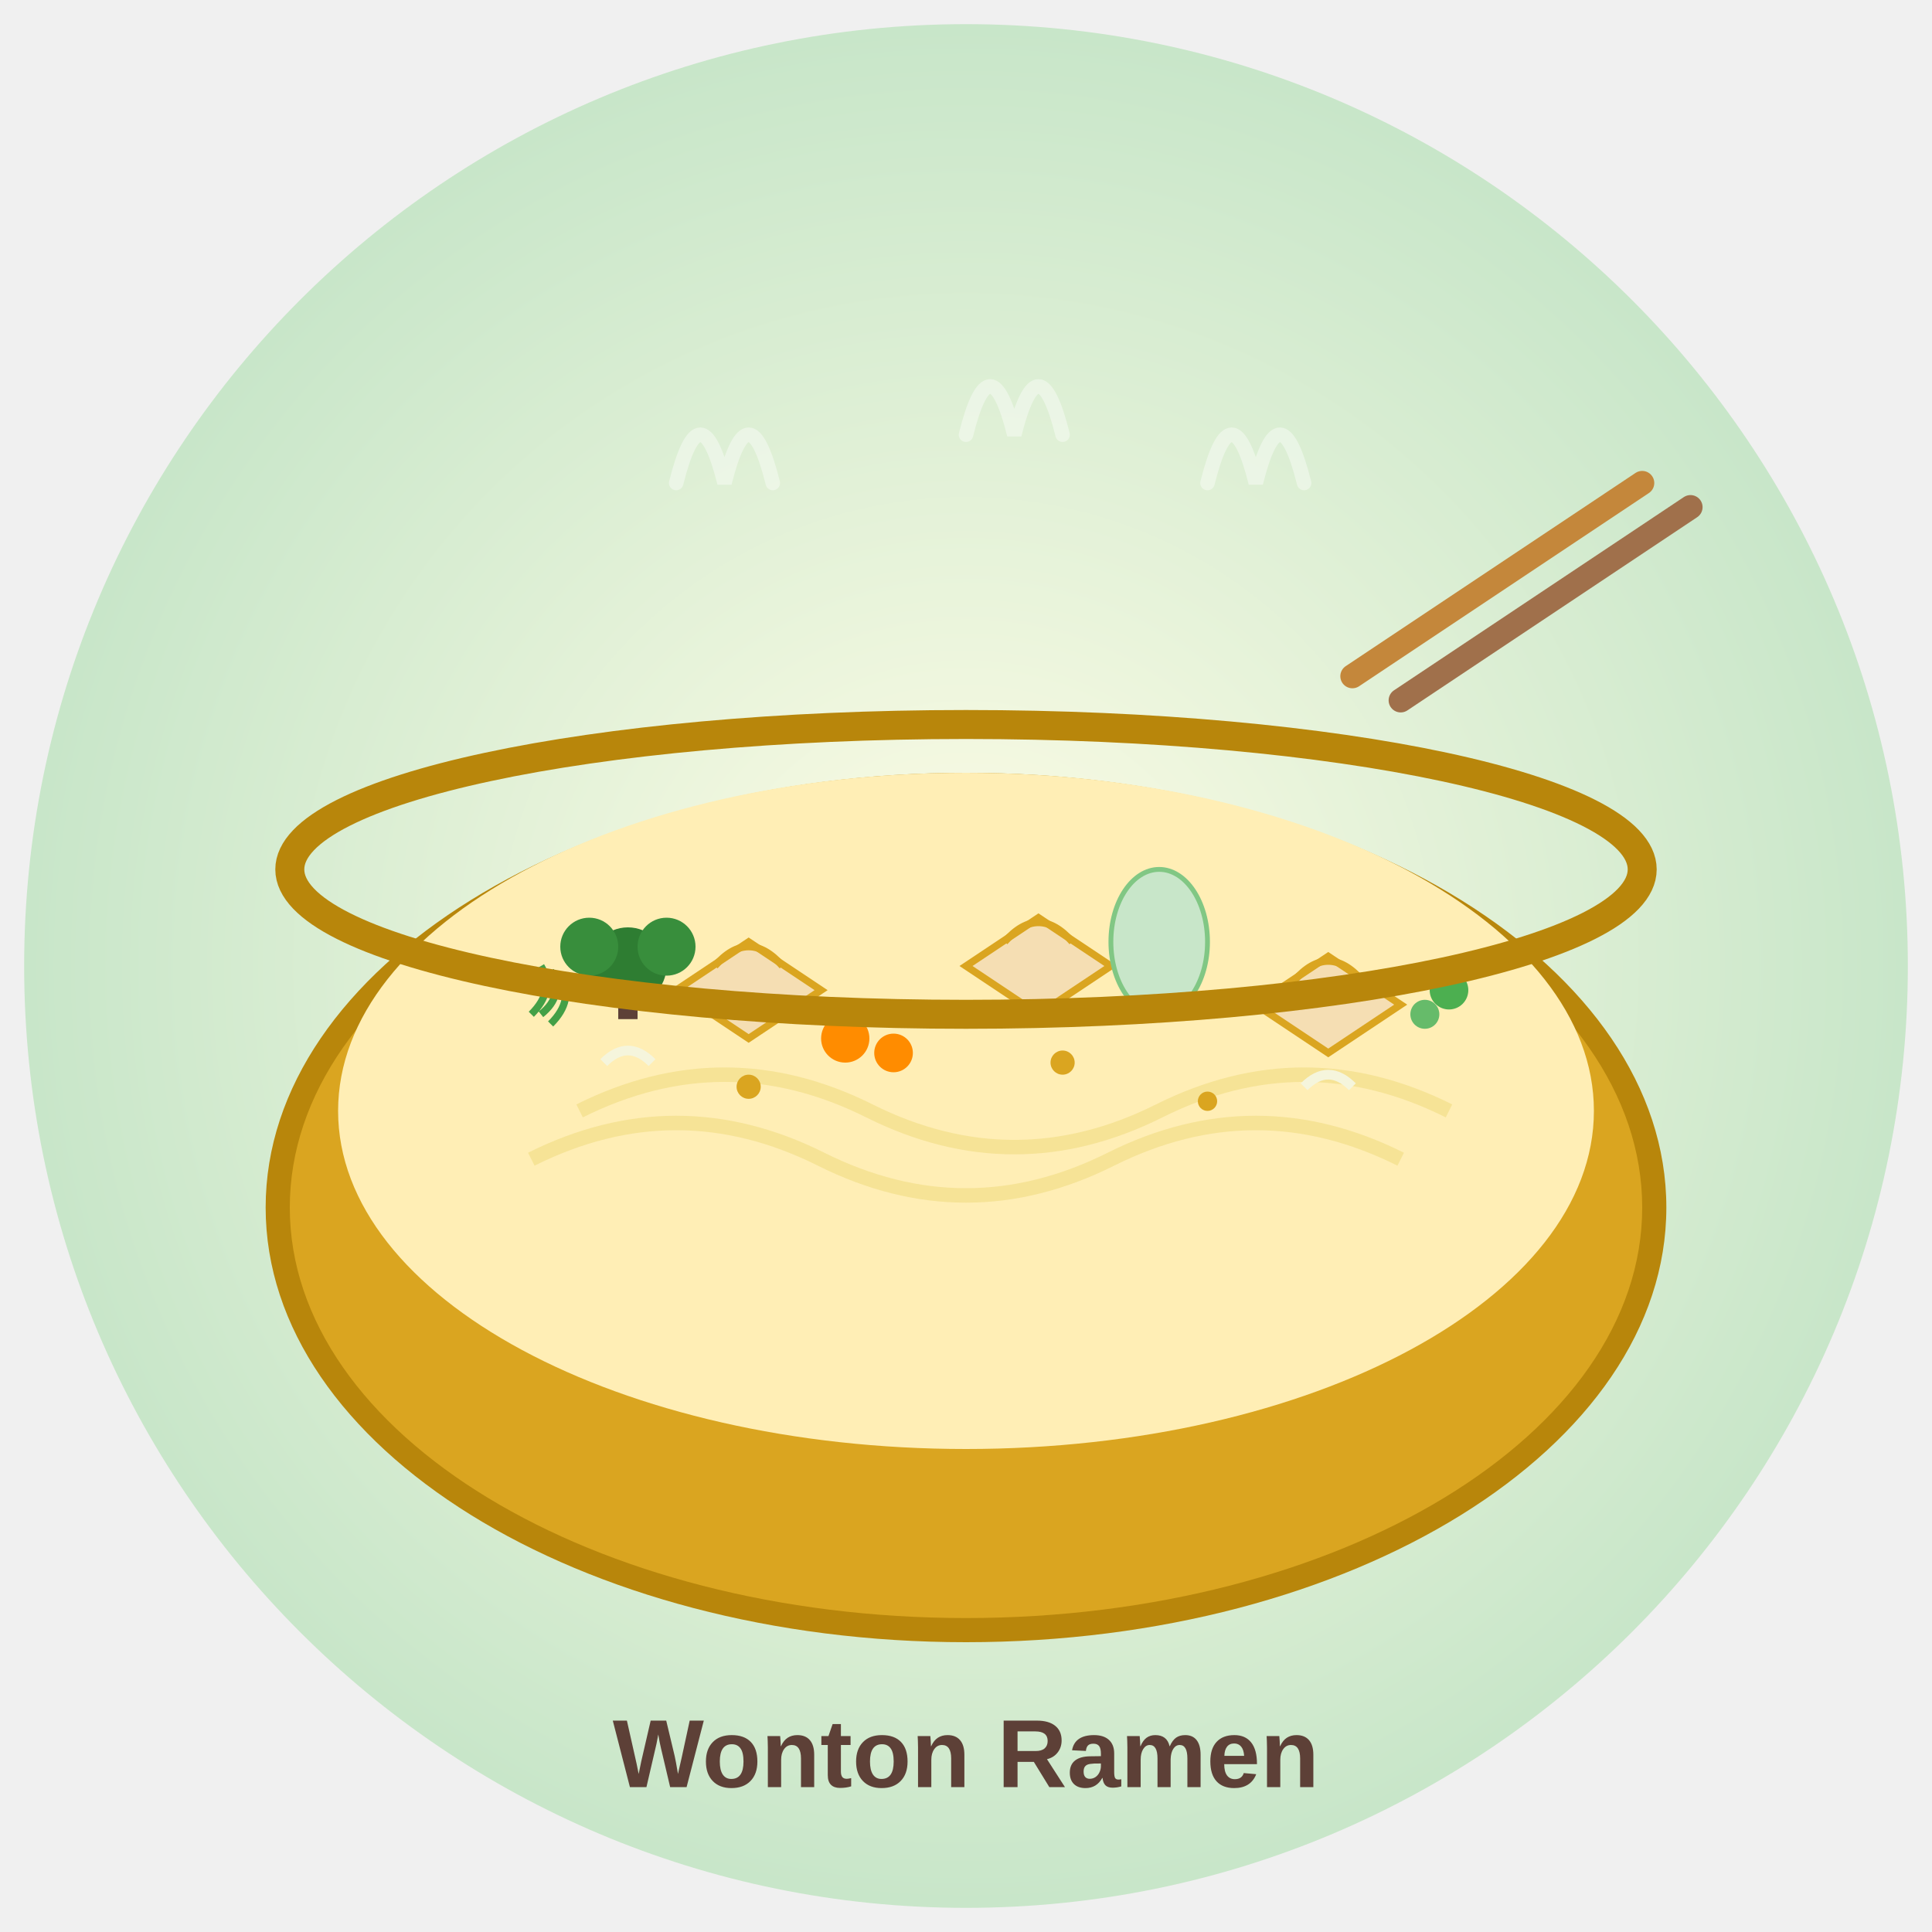
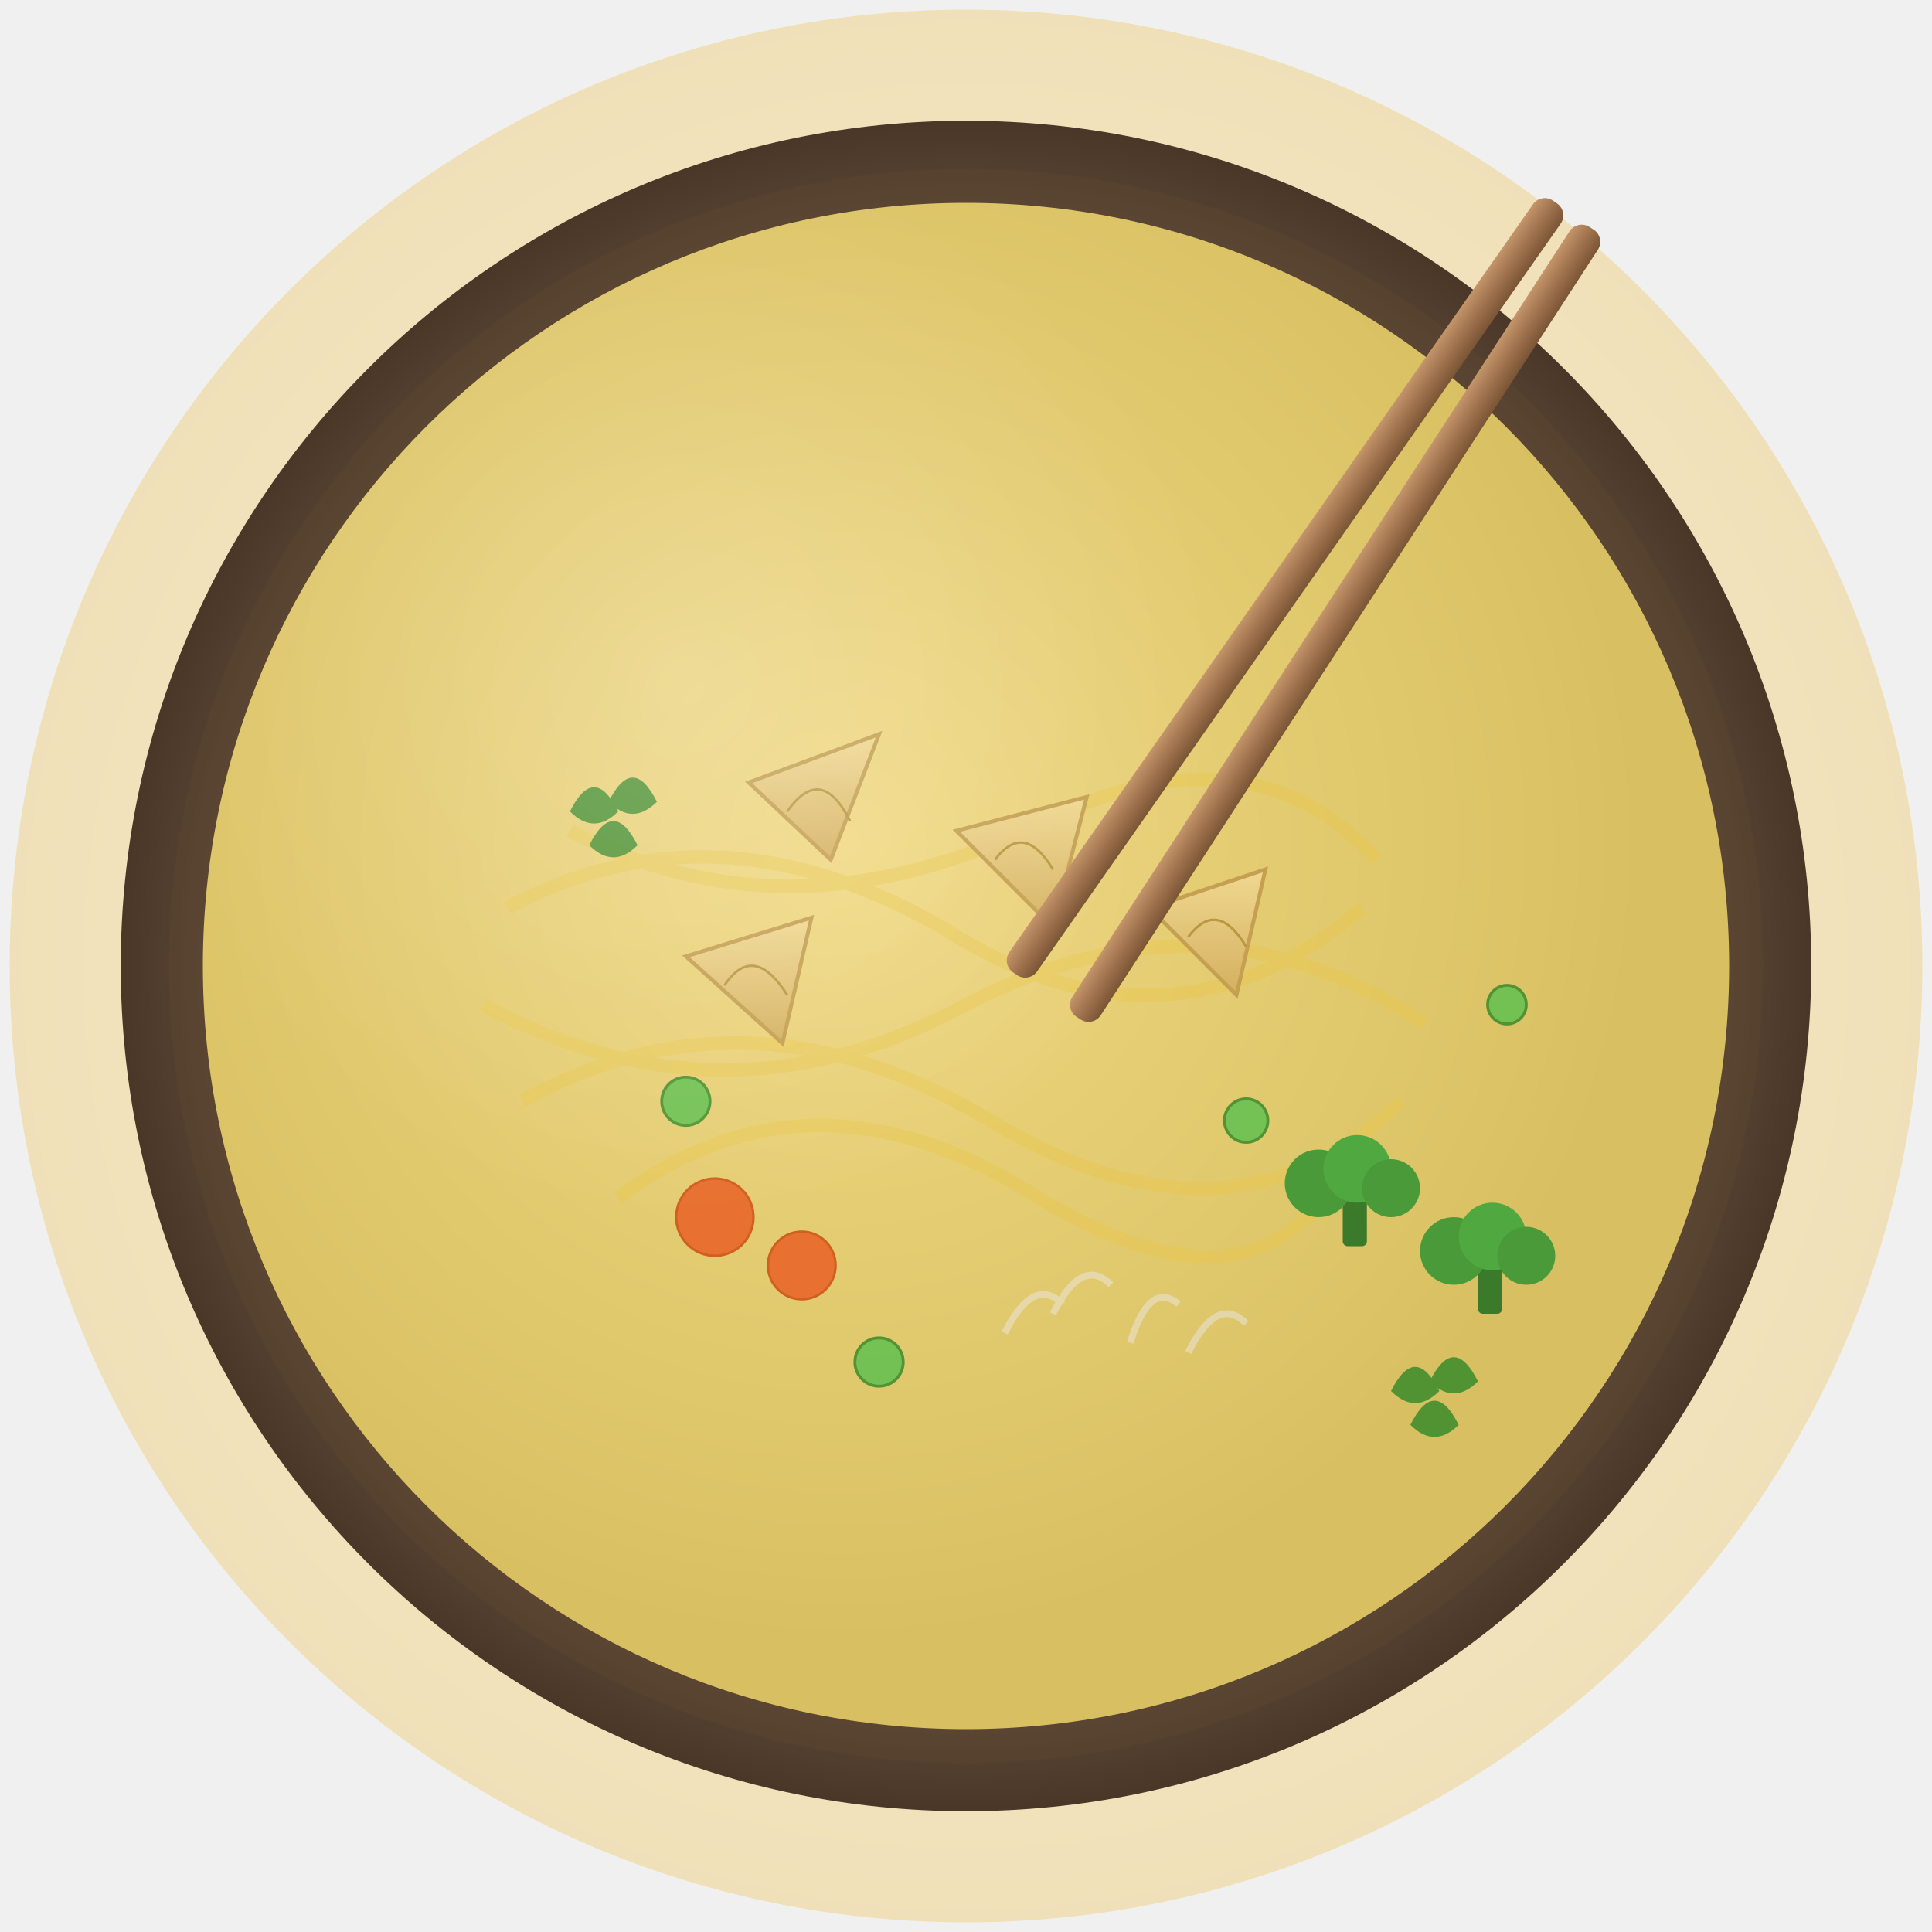
<svg xmlns="http://www.w3.org/2000/svg" viewBox="0 0 400 400">
  <defs>
-     <radialGradient id="bg" cx="50%" cy="50%" r="50%">
-       <stop offset="0%" stop-color="#FFFDE7" />
-       <stop offset="100%" stop-color="#C8E6C9" />
+     <radialGradient id="a" cx="50%" cy="50%" r="50%">
+       <stop offset="0%" stop-color="#FFF0D0" />
+       <stop offset="100%" stop-color="#F0E0B8" />
    </radialGradient>
+     <radialGradient id="b" cx="50%" cy="50%" r="50%">
+       <stop offset="0%" stop-color="#8B7355" />
+       <stop offset="80%" stop-color="#6B5340" />
+       <stop offset="100%" stop-color="#4A3728" />
+     </radialGradient>
+     <radialGradient id="c" cx="42%" cy="42%" r="52%">
+       <stop offset="0%" stop-color="#F0D882" />
+       <stop offset="100%" stop-color="#D8C062" />
+     </radialGradient>
+     <radialGradient id="d" cx="32%" cy="32%" r="35%">
+       <stop offset="0%" stop-color="#fff" stop-opacity=".22" />
+       <stop offset="100%" stop-color="#fff" stop-opacity="0" />
+     </radialGradient>
+     <linearGradient id="e" x1="0" y1="0" x2="1" y2="0">
+       <stop offset="0%" stop-color="#C4956A" />
+       <stop offset="50%" stop-color="#A0724E" />
+       <stop offset="100%" stop-color="#7A5535" />
+     </linearGradient>
+     <linearGradient id="w" x1="0" y1="0" x2="0" y2="1">
+       <stop offset="0%" stop-color="#F0D890" />
+       <stop offset="100%" stop-color="#D4B060" />
+     </linearGradient>
  </defs>
-   <circle cx="200" cy="200" r="195" fill="url(#bg)" />
-   <g opacity="0.4">
-     <path d="M140,100 Q145,80 150,100 Q155,80 160,100" fill="none" stroke="#fff" stroke-width="3" stroke-linecap="round">
-       <animateTransform attributeName="transform" type="translate" values="0,0;0,-15;0,0" dur="2s" repeatCount="indefinite" />
-     </path>
-     <path d="M200,90 Q205,70 210,90 Q215,70 220,90" fill="none" stroke="#fff" stroke-width="3" stroke-linecap="round">
-       <animateTransform attributeName="transform" type="translate" values="0,0;0,-18;0,0" dur="2.5s" repeatCount="indefinite" />
-     </path>
-     <path d="M250,100 Q255,80 260,100 Q265,80 270,100" fill="none" stroke="#fff" stroke-width="3" stroke-linecap="round">
-       <animateTransform attributeName="transform" type="translate" values="0,0;0,-12;0,0" dur="1.8s" repeatCount="indefinite" />
-     </path>
+   <circle cx="200" cy="200" r="198" fill="url(#a)" />
+   <circle cx="200" cy="200" r="175" fill="url(#b)" />
+   <circle cx="200" cy="200" r="165" fill="#5A4530" opacity=".4" />
+   <circle cx="200" cy="200" r="158" fill="url(#c)" />
+   <g fill="none" stroke="#E8C850" stroke-width="2.8" opacity=".5">
+     <path d="M105,188Q148,165 195,192Q242,222 282,188" />
+     <path d="M100,208Q150,235 200,208Q250,182 295,212" />
+     <path d="M108,228Q155,202 205,232Q255,262 290,228" />
+     <path d="M128,248Q168,218 215,248Q260,275 278,242" />
+     <path d="M118,172Q162,195 212,172Q258,148 285,178" />
  </g>
-   <ellipse cx="200" cy="250" rx="145" ry="90" fill="#B8860B" />
-   <ellipse cx="200" cy="250" rx="140" ry="85" fill="#DAA520" />
-   <ellipse cx="200" cy="230" rx="130" ry="70" fill="#FFEEB5" />
-   <g stroke="#F0DC82" stroke-width="3" fill="none" opacity="0.6">
-     <path d="M120,230 Q150,215 180,230 Q210,245 240,230 Q270,215 300,230" />
-     <path d="M110,240 Q140,225 170,240 Q200,255 230,240 Q260,225 290,240" />
+   <g fill="url(#w)" stroke="#C4A050" stroke-width=".8">
+     <path d="M155,162L182,152L172,178Z" />
+     <path d="M198,172L225,165L218,192Z" />
+     <path d="M142,198L168,190L162,216Z" />
+     <path d="M238,188L262,180L256,206Z" />
  </g>
-   <g fill="#F5DEB3" stroke="#DAA520" stroke-width="1.5">
-     <path d="M140,205 L155,195 L170,205 L155,215 Z" />
-     <path d="M148,200 Q155,192 162,200" fill="none" />
-     <path d="M200,200 L215,190 L230,200 L215,210 Z" />
-     <path d="M208,195 Q215,187 222,195" fill="none" />
-     <path d="M260,208 L275,198 L290,208 L275,218 Z" />
-     <path d="M268,203 Q275,195 282,203" fill="none" />
+   <g fill="none" stroke="#B89840" stroke-width=".5">
+     <path d="M163,168Q170,158 176,170" />
+     <path d="M206,178Q212,170 218,180" />
+     <path d="M150,204Q156,195 163,206" />
+     <path d="M246,194Q252,186 258,196" />
  </g>
-   <g stroke="#F5F5DC" stroke-width="2" fill="none">
-     <path d="M125,220 Q130,215 135,220" />
-     <path d="M270,225 Q275,220 280,225" />
+   <g fill="none" stroke="#E8E0C8" stroke-width="1.4" opacity=".65">
+     <path d="M218,272Q224,260 230,266" />
+     <path d="M234,278Q238,265 244,270" />
+     <path d="M246,280Q252,268 258,274" />
+     <path d="M208,276Q214,264 220,270" />
  </g>
-   <circle cx="130" cy="200" r="8" fill="#2E7D32" />
-   <circle cx="122" cy="196" r="6" fill="#388E3C" />
-   <circle cx="138" cy="196" r="6" fill="#388E3C" />
-   <rect x="128" y="205" width="4" height="6" fill="#5D4037" />
-   <circle cx="175" cy="215" r="5" fill="#FF8C00" />
-   <circle cx="185" cy="218" r="4" fill="#FF8C00" />
-   <ellipse cx="240" cy="195" rx="10" ry="15" fill="#C8E6C9" stroke="#81C784" stroke-width="1" />
-   <circle cx="155" cy="225" r="2.5" fill="#DAA520" />
-   <circle cx="220" cy="220" r="2.5" fill="#DAA520" />
-   <circle cx="250" cy="228" r="2" fill="#DAA520" />
-   <circle cx="300" cy="205" r="4" fill="#4CAF50" />
-   <circle cx="295" cy="210" r="3" fill="#66BB6A" />
-   <path d="M110,210 Q115,205 112,200 M112,210 Q117,206 114,201 M114,212 Q119,207 116,202" stroke="#43A047" stroke-width="1.5" fill="none" />
-   <ellipse cx="200" cy="180" rx="140" ry="30" fill="none" stroke="#B8860B" stroke-width="6" />
-   <line x1="280" y1="140" x2="340" y2="100" stroke="#C4873B" stroke-width="5" stroke-linecap="round" />
-   <line x1="290" y1="145" x2="350" y2="105" stroke="#A0704B" stroke-width="5" stroke-linecap="round" />
-   <text x="200" y="370" text-anchor="middle" font-family="Arial,sans-serif" font-size="20" font-weight="bold" fill="#5D4037">Wonton Ramen</text>
+   <g>
+     <rect x="278" y="248" width="5" height="10" rx="1" fill="#3A7A2A" />
+     <circle cx="273" cy="245" r="7" fill="#4A9A3A" />
+     <circle cx="281" cy="242" r="7" fill="#50A840" />
+     <circle cx="288" cy="246" r="6" fill="#4A9A3A" />
+     <rect x="306" y="262" width="5" height="10" rx="1" fill="#3A7A2A" />
+     <circle cx="301" cy="259" r="7" fill="#4A9A3A" />
+     <circle cx="309" cy="256" r="7" fill="#50A840" />
+     <circle cx="316" cy="260" r="6" fill="#4A9A3A" />
+   </g>
+   <circle cx="148" cy="252" r="8" fill="#E87030" stroke="#D06020" stroke-width=".5" />
+   <circle cx="166" cy="262" r="7" fill="#E87030" stroke="#D06020" stroke-width=".5" />
+   <g fill="#3A8A2A" opacity=".85">
+     <path d="M118,168Q123,158 128,168Q123,173 118,168" />
+     <path d="M126,166Q131,156 136,166Q131,171 126,166" />
+     <path d="M122,175Q127,165 132,175Q127,180 122,175" />
+     <path d="M288,288Q293,278 298,288Q293,293 288,288" />
+     <path d="M296,286Q301,276 306,286Q301,291 296,286" />
+     <path d="M292,295Q297,285 302,295Q297,300 292,295" />
+   </g>
+   <g fill="#60C050" stroke="#3A8A2A" stroke-width=".6" opacity=".85">
+     <circle cx="182" cy="282" r="5" />
+     <circle cx="258" cy="232" r="4.5" />
+     <circle cx="312" cy="208" r="4" />
+     <circle cx="142" cy="228" r="5" />
+   </g>
+   <circle cx="200" cy="200" r="158" fill="url(#d)" />
+   <rect x="285" y="48" width="7" height="195" rx="3" fill="url(#e)" transform="rotate(35,315,98)" />
+   <rect x="295" y="52" width="7" height="195" rx="3" fill="url(#e)" transform="rotate(33,322,102)" />
</svg>
